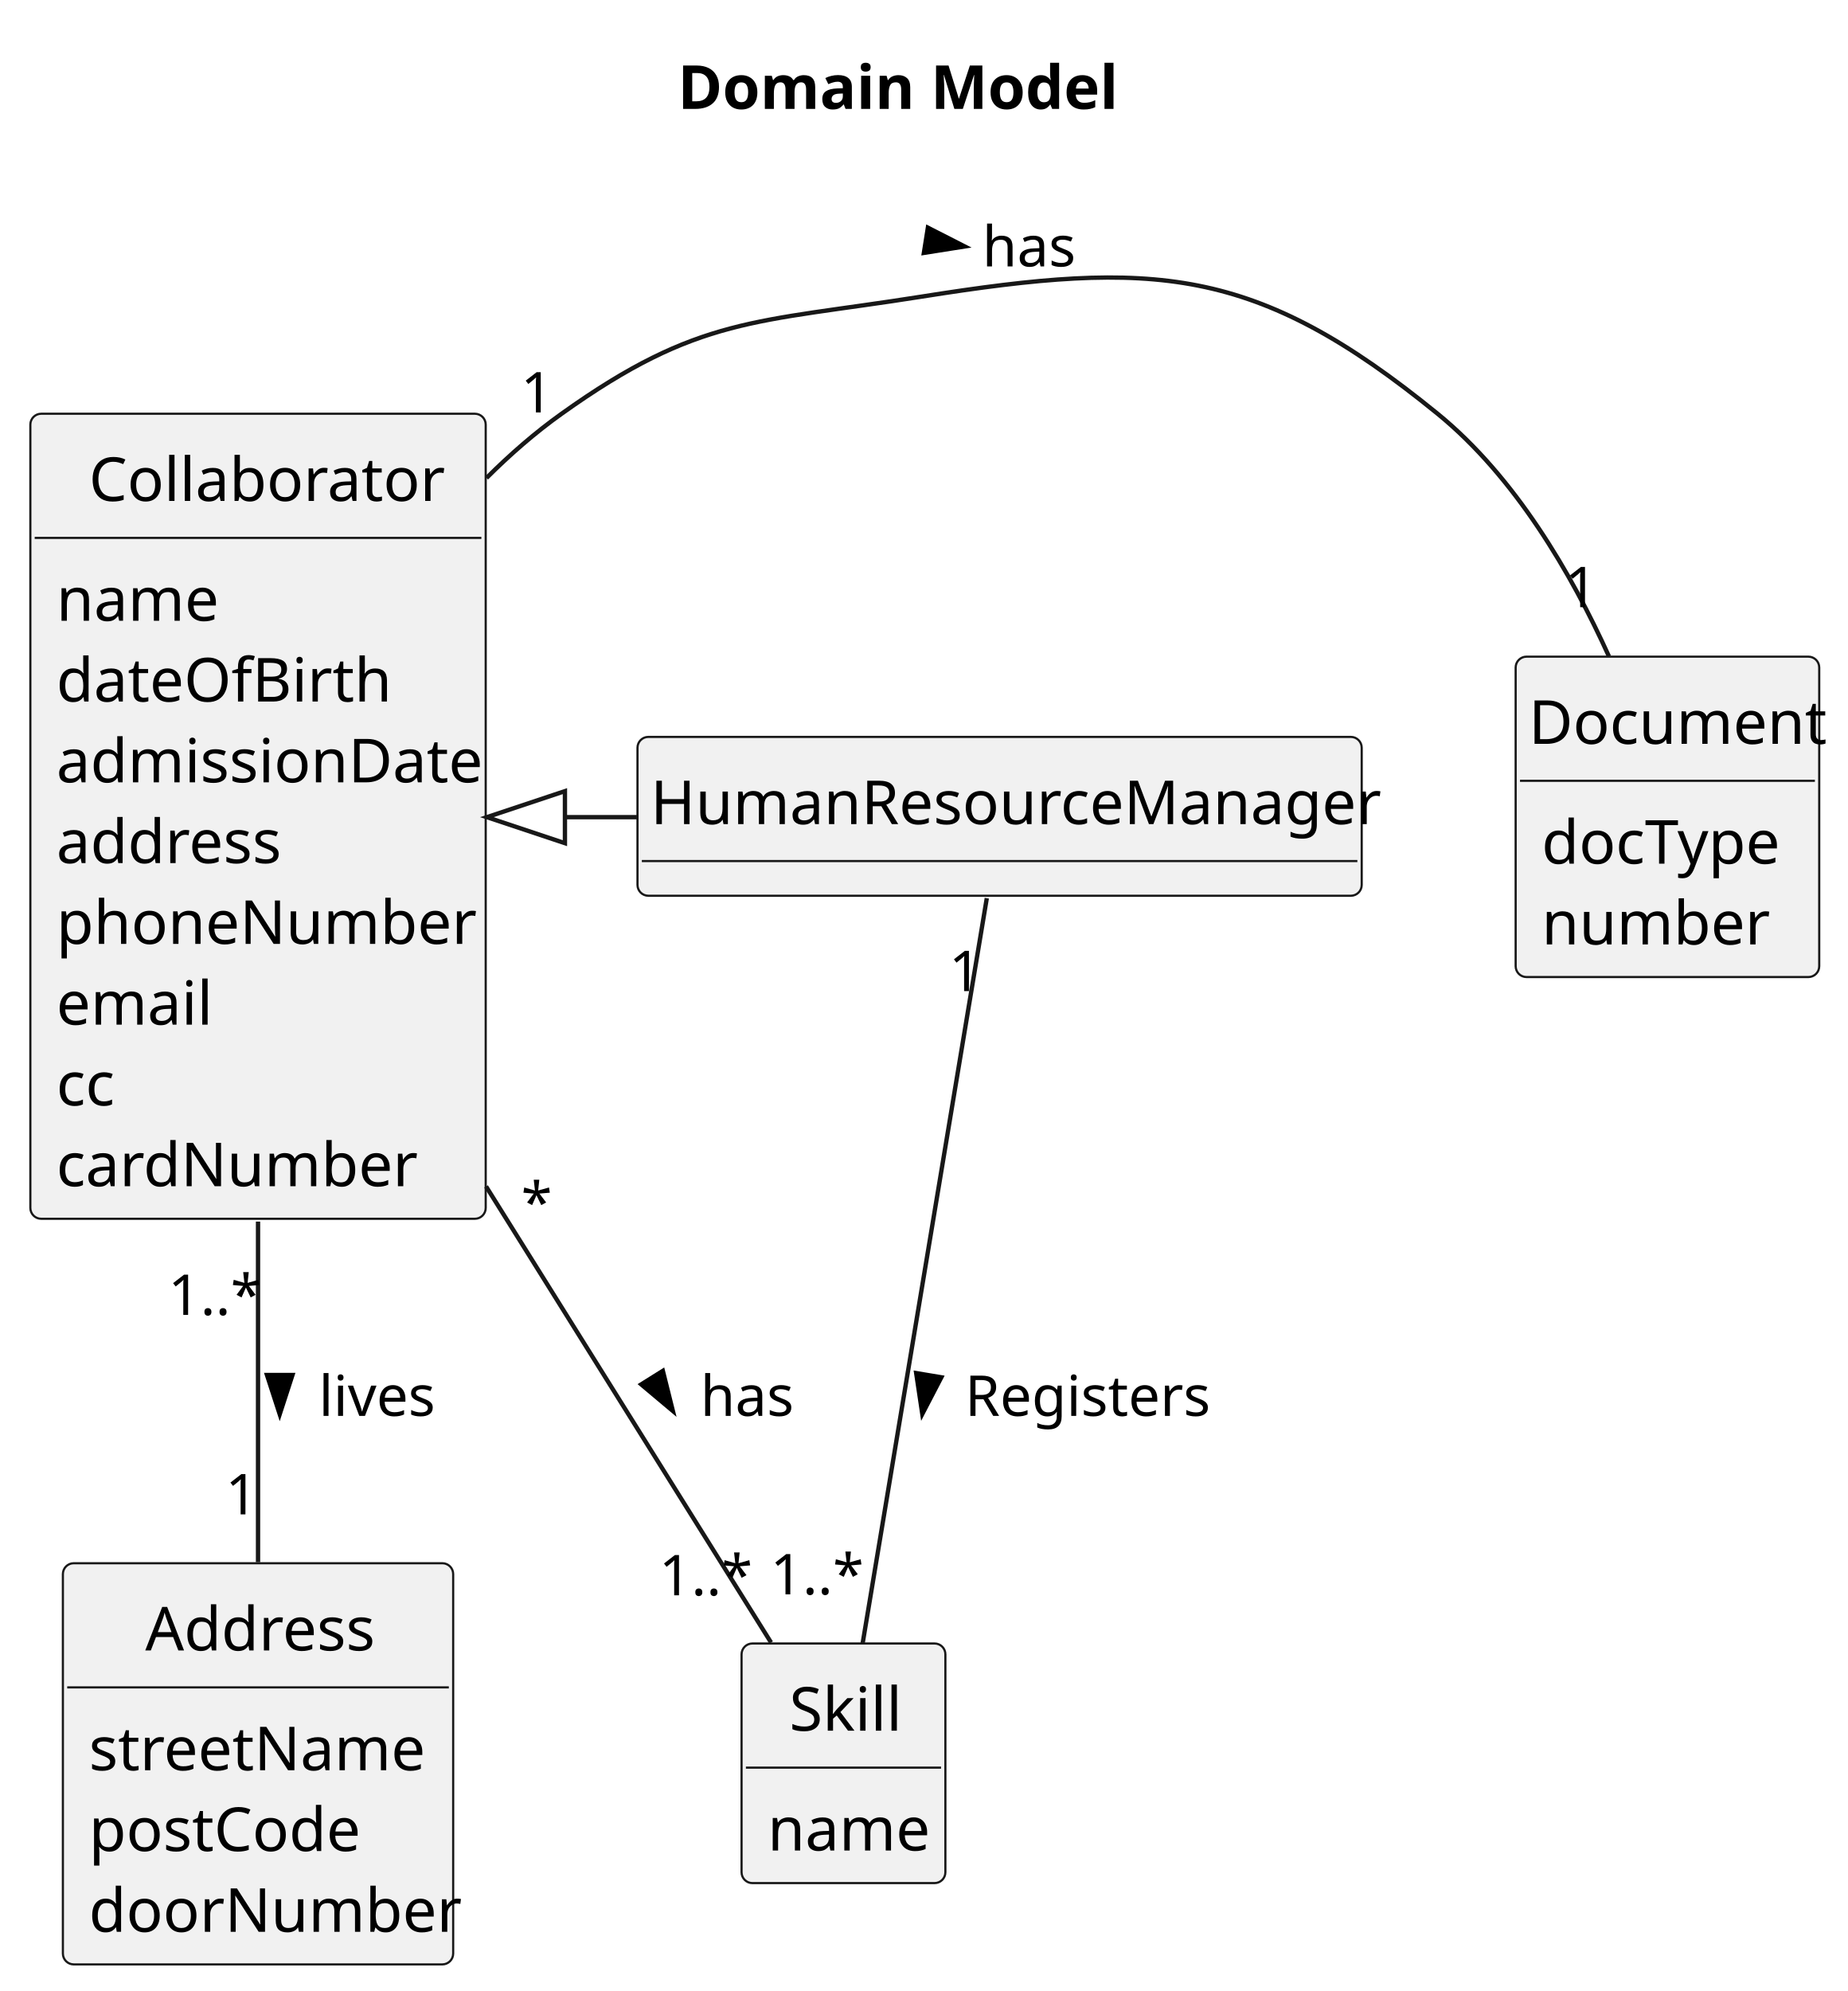
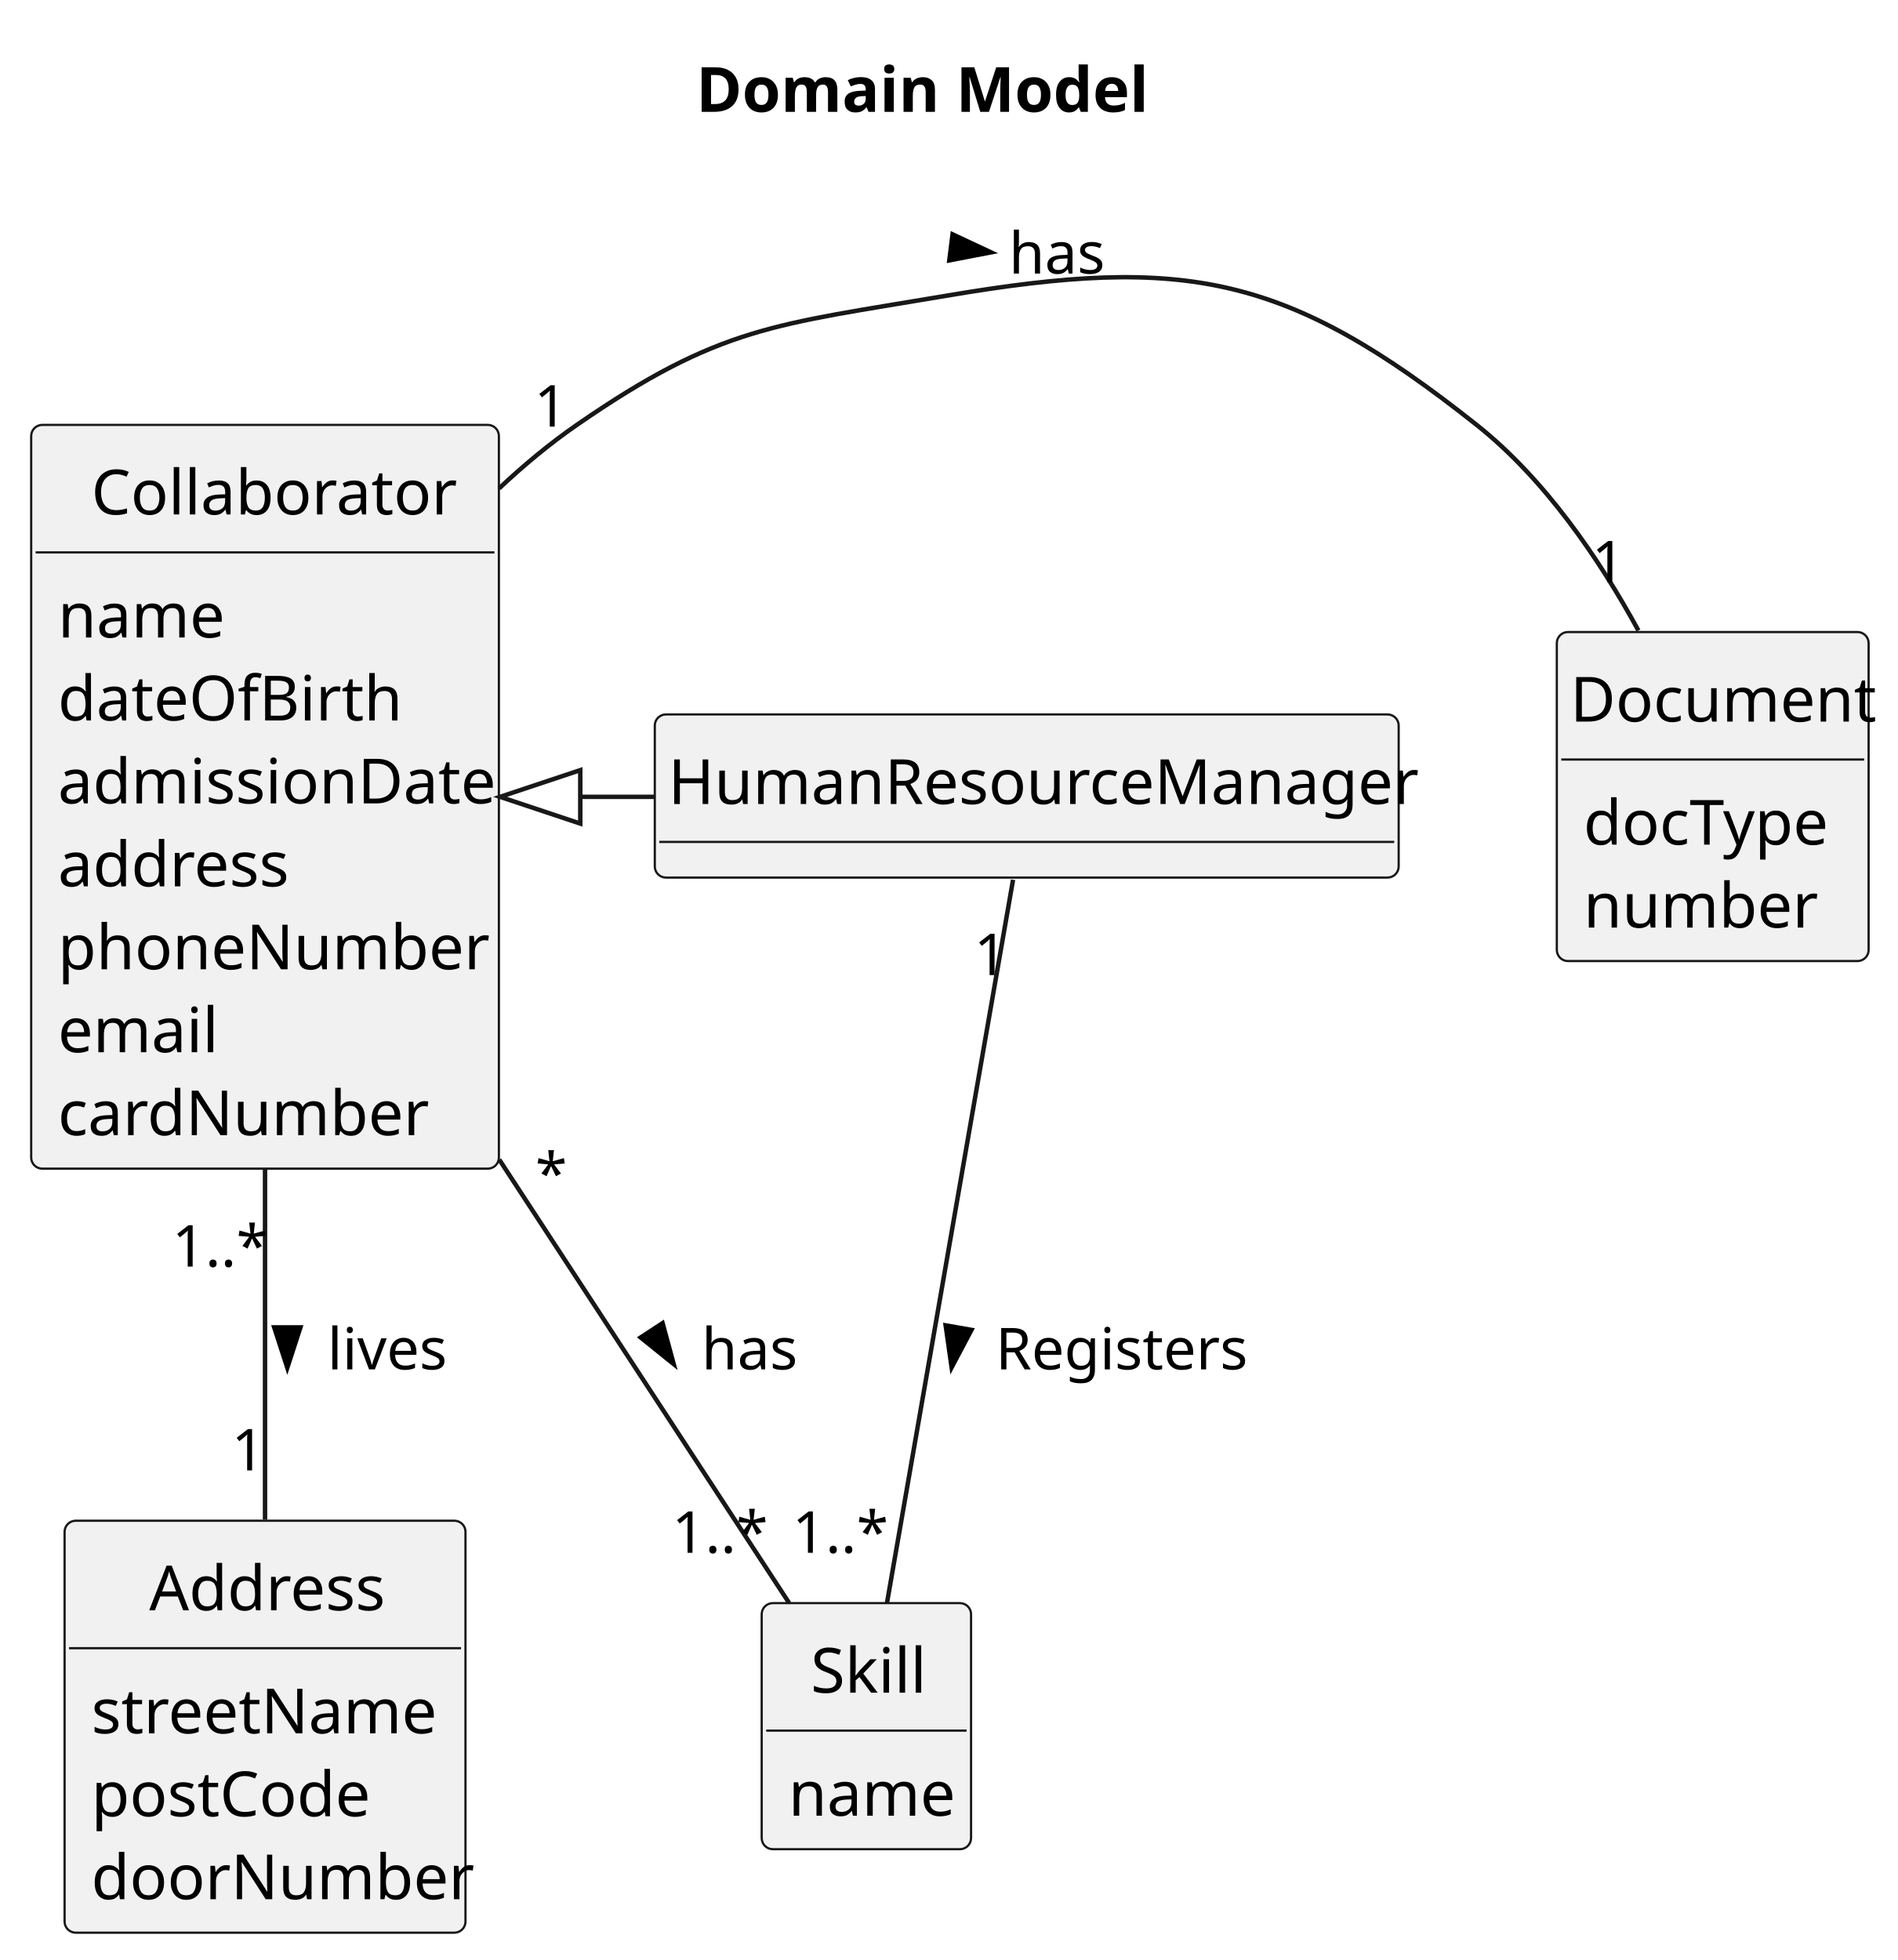
- <svg xmlns="http://www.w3.org/2000/svg" contentStyleType="text/css" height="459px" preserveAspectRatio="none" style="width:426px;height:459px;background:#FFFFFF;" version="1.1" viewBox="0 0 426 459" width="426px" zoomAndPan="magnify">
+ <svg xmlns="http://www.w3.org/2000/svg" contentStyleType="text/css" height="440px" preserveAspectRatio="none" style="width:426px;height:440px;background:#FFFFFF;" version="1.1" viewBox="0 0 426 440" width="426px" zoomAndPan="magnify">
  <defs />
  <g>
    <text fill="#000000" font-family="sans-serif" font-size="14" font-weight="bold" lengthAdjust="spacing" textLength="100" x="156.25" y="25.107">Domain Model</text>
    <g id="elem_Collaborator">
-       <rect codeLine="11" fill="#F1F1F1" height="185.59" id="Collaborator" rx="2.5" ry="2.5" style="stroke:#181818;stroke-width:0.5;" width="105" x="7" y="95.384" />
+       <rect codeLine="11" fill="#F1F1F1" height="166.969" id="Collaborator" rx="2.5" ry="2.5" style="stroke:#181818;stroke-width:0.5;" width="105" x="7" y="95.384" />
      <text fill="#000000" font-family="sans-serif" font-size="14" lengthAdjust="spacing" textLength="78" x="20.5" y="115.491">Collaborator</text>
      <line style="stroke:#181818;stroke-width:0.5;" x1="8" x2="111" y1="124.005" y2="124.005" />
      <text fill="#000000" font-family="sans-serif" font-size="14" lengthAdjust="spacing" textLength="35" x="13" y="143.112">name</text>
      <text fill="#000000" font-family="sans-serif" font-size="14" lengthAdjust="spacing" textLength="72" x="13" y="161.733">dateOfBirth</text>
      <text fill="#000000" font-family="sans-serif" font-size="14" lengthAdjust="spacing" textLength="93" x="13" y="180.355">admissionDate</text>
      <text fill="#000000" font-family="sans-serif" font-size="14" lengthAdjust="spacing" textLength="51" x="13" y="198.976">address</text>
      <text fill="#000000" font-family="sans-serif" font-size="14" lengthAdjust="spacing" textLength="89" x="13" y="217.597">phoneNumber</text>
      <text fill="#000000" font-family="sans-serif" font-size="14" lengthAdjust="spacing" textLength="33" x="13" y="236.218">email</text>
-       <text fill="#000000" font-family="sans-serif" font-size="14" lengthAdjust="spacing" textLength="14" x="13" y="254.839">cc</text>
-       <text fill="#000000" font-family="sans-serif" font-size="14" lengthAdjust="spacing" textLength="77" x="13" y="273.46">cardNumber</text>
+       <text fill="#000000" font-family="sans-serif" font-size="14" lengthAdjust="spacing" textLength="77" x="13" y="254.839">cardNumber</text>
    </g>
    <g id="elem_HumanResourceManager">
-       <rect codeLine="23" fill="#F1F1F1" height="36.621" id="HumanResourceManager" rx="2.5" ry="2.5" style="stroke:#181818;stroke-width:0.5;" width="167" x="147" y="169.884" />
-       <text fill="#000000" font-family="sans-serif" font-size="14" lengthAdjust="spacing" textLength="161" x="150" y="189.991">HumanResourceManager</text>
-       <line style="stroke:#181818;stroke-width:0.5;" x1="148" x2="313" y1="198.505" y2="198.505" />
+       <rect codeLine="22" fill="#F1F1F1" height="36.621" id="HumanResourceManager" rx="2.5" ry="2.5" style="stroke:#181818;stroke-width:0.5;" width="167" x="147" y="160.384" />
+       <text fill="#000000" font-family="sans-serif" font-size="14" lengthAdjust="spacing" textLength="161" x="150" y="180.491">HumanResourceManager</text>
+       <line style="stroke:#181818;stroke-width:0.5;" x1="148" x2="313" y1="189.005" y2="189.005" />
    </g>
    <g id="elem_Document">
-       <rect codeLine="28" fill="#F1F1F1" height="73.863" id="Document" rx="2.5" ry="2.5" style="stroke:#181818;stroke-width:0.5;" width="70" x="349.5" y="151.384" />
-       <text fill="#000000" font-family="sans-serif" font-size="14" lengthAdjust="spacing" textLength="64" x="352.5" y="171.491">Document</text>
-       <line style="stroke:#181818;stroke-width:0.5;" x1="350.5" x2="418.5" y1="180.005" y2="180.005" />
-       <text fill="#000000" font-family="sans-serif" font-size="14" lengthAdjust="spacing" textLength="55" x="355.5" y="199.112">docType</text>
-       <text fill="#000000" font-family="sans-serif" font-size="14" lengthAdjust="spacing" textLength="48" x="355.5" y="217.733">number</text>
+       <rect codeLine="27" fill="#F1F1F1" height="73.863" id="Document" rx="2.5" ry="2.5" style="stroke:#181818;stroke-width:0.5;" width="70" x="349.5" y="141.884" />
+       <text fill="#000000" font-family="sans-serif" font-size="14" lengthAdjust="spacing" textLength="64" x="352.5" y="161.991">Document</text>
+       <line style="stroke:#181818;stroke-width:0.5;" x1="350.5" x2="418.5" y1="170.505" y2="170.505" />
+       <text fill="#000000" font-family="sans-serif" font-size="14" lengthAdjust="spacing" textLength="55" x="355.5" y="189.612">docType</text>
+       <text fill="#000000" font-family="sans-serif" font-size="14" lengthAdjust="spacing" textLength="48" x="355.5" y="208.233">number</text>
    </g>
    <g id="elem_Address">
-       <rect codeLine="33" fill="#F1F1F1" height="92.484" id="Address" rx="2.5" ry="2.5" style="stroke:#181818;stroke-width:0.5;" width="90" x="14.5" y="360.384" />
-       <text fill="#000000" font-family="sans-serif" font-size="14" lengthAdjust="spacing" textLength="52" x="33.5" y="380.491">Address</text>
-       <line style="stroke:#181818;stroke-width:0.5;" x1="15.5" x2="103.5" y1="389.005" y2="389.005" />
-       <text fill="#000000" font-family="sans-serif" font-size="14" lengthAdjust="spacing" textLength="72" x="20.5" y="408.112">streetName</text>
-       <text fill="#000000" font-family="sans-serif" font-size="14" lengthAdjust="spacing" textLength="61" x="20.5" y="426.733">postCode</text>
-       <text fill="#000000" font-family="sans-serif" font-size="14" lengthAdjust="spacing" textLength="78" x="20.5" y="445.354">doorNumber</text>
+       <rect codeLine="32" fill="#F1F1F1" height="92.484" id="Address" rx="2.5" ry="2.5" style="stroke:#181818;stroke-width:0.5;" width="90" x="14.5" y="341.384" />
+       <text fill="#000000" font-family="sans-serif" font-size="14" lengthAdjust="spacing" textLength="52" x="33.5" y="361.491">Address</text>
+       <line style="stroke:#181818;stroke-width:0.5;" x1="15.5" x2="103.5" y1="370.005" y2="370.005" />
+       <text fill="#000000" font-family="sans-serif" font-size="14" lengthAdjust="spacing" textLength="72" x="20.5" y="389.112">streetName</text>
+       <text fill="#000000" font-family="sans-serif" font-size="14" lengthAdjust="spacing" textLength="61" x="20.5" y="407.733">postCode</text>
+       <text fill="#000000" font-family="sans-serif" font-size="14" lengthAdjust="spacing" textLength="78" x="20.5" y="426.354">doorNumber</text>
    </g>
    <g id="elem_Skill">
-       <rect codeLine="41" fill="#F1F1F1" height="55.242" id="Skill" rx="2.5" ry="2.5" style="stroke:#181818;stroke-width:0.5;" width="47" x="171" y="378.884" />
-       <text fill="#000000" font-family="sans-serif" font-size="14" lengthAdjust="spacing" textLength="25" x="182" y="398.991">Skill</text>
-       <line style="stroke:#181818;stroke-width:0.5;" x1="172" x2="217" y1="407.505" y2="407.505" />
-       <text fill="#000000" font-family="sans-serif" font-size="14" lengthAdjust="spacing" textLength="35" x="177" y="426.612">name</text>
+       <rect codeLine="40" fill="#F1F1F1" height="55.242" id="Skill" rx="2.5" ry="2.5" style="stroke:#181818;stroke-width:0.5;" width="47" x="171" y="359.884" />
+       <text fill="#000000" font-family="sans-serif" font-size="14" lengthAdjust="spacing" textLength="25" x="182" y="379.991">Skill</text>
+       <line style="stroke:#181818;stroke-width:0.5;" x1="172" x2="217" y1="388.505" y2="388.505" />
+       <text fill="#000000" font-family="sans-serif" font-size="14" lengthAdjust="spacing" textLength="35" x="177" y="407.612">name</text>
    </g>
    <g id="link_Collaborator_Document">
-       <path codeLine="47" d="M112.18,110.194 C117.63,104.764 123.41,99.724 129.5,95.384 C161.07,72.844 174.19,74.454 212.5,68.384 C266.06,59.894 289.45,61.124 331.5,95.384 C349.37,109.944 362.36,132.214 371.01,151.314 " fill="none" id="Collaborator-Document" style="stroke:#181818;stroke-width:1.0;" />
-       <polygon fill="#000000" points="222.438,56.814,213.966,52.492,213.044,58.297,222.438,56.814" style="stroke:#000000;stroke-width:1.0;" />
+       <path codeLine="46" d="M112.04,109.644 C117.59,104.434 123.43,99.574 129.5,95.384 C161.65,73.174 173.97,72.924 212.5,66.384 C266.17,57.274 288.85,61.554 331.5,95.384 C346.83,107.554 359.02,125.434 367.82,141.544 " fill="none" id="Collaborator-Document" style="stroke:#181818;stroke-width:1.0;" />
+       <polygon fill="#000000" points="222.462,56.648,213.85,52.612,213.122,58.445,222.462,56.648" style="stroke:#000000;stroke-width:1.0;" />
      <text fill="#000000" font-family="sans-serif" font-size="13" lengthAdjust="spacing" textLength="21" x="226.5" y="61.412">has</text>
-       <text fill="#000000" font-family="sans-serif" font-size="13" lengthAdjust="spacing" textLength="7" x="120.08" y="95.081">1</text>
-       <text fill="#000000" font-family="sans-serif" font-size="13" lengthAdjust="spacing" textLength="7" x="360.877" y="139.98">1</text>
+       <text fill="#000000" font-family="sans-serif" font-size="13" lengthAdjust="spacing" textLength="7" x="119.921" y="95.763">1</text>
+       <text fill="#000000" font-family="sans-serif" font-size="13" lengthAdjust="spacing" textLength="7" x="357.352" y="130.73">1</text>
    </g>
    <g id="link_Collaborator_Address">
-       <path codeLine="48" d="M59.5,281.614 C59.5,308.794 59.5,337.324 59.5,360.144 " fill="none" id="Collaborator-Address" style="stroke:#181818;stroke-width:1.0;" />
-       <polygon fill="#000000" points="64.5,326.029,67.439,316.984,61.561,316.984,64.5,326.029" style="stroke:#000000;stroke-width:1.0;" />
-       <text fill="#000000" font-family="sans-serif" font-size="13" lengthAdjust="spacing" textLength="25" x="73.5" y="326.412">lives</text>
-       <text fill="#000000" font-family="sans-serif" font-size="13" lengthAdjust="spacing" textLength="20" x="38.766" y="303.139">1..*</text>
-       <text fill="#000000" font-family="sans-serif" font-size="13" lengthAdjust="spacing" textLength="7" x="51.986" y="349.118">1</text>
+       <path codeLine="47" d="M59.5,262.384 C59.5,289.234 59.5,318.044 59.5,341.124 " fill="none" id="Collaborator-Address" style="stroke:#181818;stroke-width:1.0;" />
+       <polygon fill="#000000" points="64.5,307.029,67.439,297.984,61.561,297.984,64.5,307.029" style="stroke:#000000;stroke-width:1.0;" />
+       <text fill="#000000" font-family="sans-serif" font-size="13" lengthAdjust="spacing" textLength="25" x="73.5" y="307.412">lives</text>
+       <text fill="#000000" font-family="sans-serif" font-size="13" lengthAdjust="spacing" textLength="20" x="38.641" y="284.332">1..*</text>
+       <text fill="#000000" font-family="sans-serif" font-size="13" lengthAdjust="spacing" textLength="7" x="51.986" y="330.095">1</text>
    </g>
    <g id="link_Collaborator_HumanResourceManager">
-       <path codeLine="49" d="M130.27,188.384 C141.82,188.384 135.36,188.384 146.91,188.384 " fill="none" id="Collaborator-backto-HumanResourceManager" style="stroke:#181818;stroke-width:1.0;" />
-       <polygon fill="none" points="112.27,188.384,130.27,194.384,130.27,182.384,112.27,188.384" style="stroke:#181818;stroke-width:1.0;" />
+       <path codeLine="48" d="M130.27,178.884 C141.82,178.884 135.36,178.884 146.91,178.884 " fill="none" id="Collaborator-backto-HumanResourceManager" style="stroke:#181818;stroke-width:1.0;" />
+       <polygon fill="none" points="112.27,178.884,130.27,184.884,130.27,172.884,112.27,178.884" style="stroke:#181818;stroke-width:1.0;" />
    </g>
    <g id="link_HumanResourceManager_Skill">
-       <path codeLine="50" d="M227.55,207.064 C221.24,244.944 206.37,334.144 198.92,378.854 " fill="none" id="HumanResourceManager-Skill" style="stroke:#181818;stroke-width:1.0;" />
-       <polygon fill="#000000" points="212.678,325.961,217.064,317.522,211.266,316.556,212.678,325.961" style="stroke:#000000;stroke-width:1.0;" />
-       <text fill="#000000" font-family="sans-serif" font-size="13" lengthAdjust="spacing" textLength="55" x="222.5" y="326.412">Registers</text>
-       <text fill="#000000" font-family="sans-serif" font-size="13" lengthAdjust="spacing" textLength="7" x="218.817" y="228.487">1</text>
-       <text fill="#000000" font-family="sans-serif" font-size="13" lengthAdjust="spacing" textLength="20" x="177.63" y="367.556">1..*</text>
+       <path codeLine="49" d="M227.43,197.494 C221.11,233.774 206.59,317.044 199.12,359.874 " fill="none" id="HumanResourceManager-Skill" style="stroke:#181818;stroke-width:1.0;" />
+       <polygon fill="#000000" points="213.641,306.955,218.09,298.549,212.299,297.54,213.641,306.955" style="stroke:#000000;stroke-width:1.0;" />
+       <text fill="#000000" font-family="sans-serif" font-size="13" lengthAdjust="spacing" textLength="55" x="223.5" y="307.412">Registers</text>
+       <text fill="#000000" font-family="sans-serif" font-size="13" lengthAdjust="spacing" textLength="7" x="218.664" y="218.898">1</text>
+       <text fill="#000000" font-family="sans-serif" font-size="13" lengthAdjust="spacing" textLength="20" x="177.876" y="348.58">1..*</text>
    </g>
    <g id="link_Skill_Collaborator">
-       <path codeLine="51" d="M177.8,378.664 C161.39,352.404 135.48,310.944 112.08,273.514 " fill="none" id="Skill-Collaborator" style="stroke:#181818;stroke-width:1.0;" />
-       <polygon fill="#000000" points="155.15,325.269,152.848,316.041,147.864,319.157,155.15,325.269" style="stroke:#000000;stroke-width:1.0;" />
-       <text fill="#000000" font-family="sans-serif" font-size="13" lengthAdjust="spacing" textLength="21" x="161.5" y="326.412">has</text>
-       <text fill="#000000" font-family="sans-serif" font-size="13" lengthAdjust="spacing" textLength="20" x="151.959" y="367.774">1..*</text>
-       <text fill="#000000" font-family="sans-serif" font-size="13" lengthAdjust="spacing" textLength="5" x="120.17" y="281.849">*</text>
+       <path codeLine="50" d="M177.17,359.874 C160.73,334.734 135.18,295.644 112.08,260.314 " fill="none" id="Skill-Collaborator" style="stroke:#181818;stroke-width:1.0;" />
+       <polygon fill="#000000" points="151.236,306.214,148.746,297.035,143.827,300.252,151.236,306.214" style="stroke:#000000;stroke-width:1.0;" />
+       <text fill="#000000" font-family="sans-serif" font-size="13" lengthAdjust="spacing" textLength="21" x="157.5" y="307.412">has</text>
+       <text fill="#000000" font-family="sans-serif" font-size="13" lengthAdjust="spacing" textLength="20" x="150.85" y="348.58">1..*</text>
+       <text fill="#000000" font-family="sans-serif" font-size="13" lengthAdjust="spacing" textLength="5" x="120.17" y="268.077">*</text>
    </g>
  </g>
</svg>
